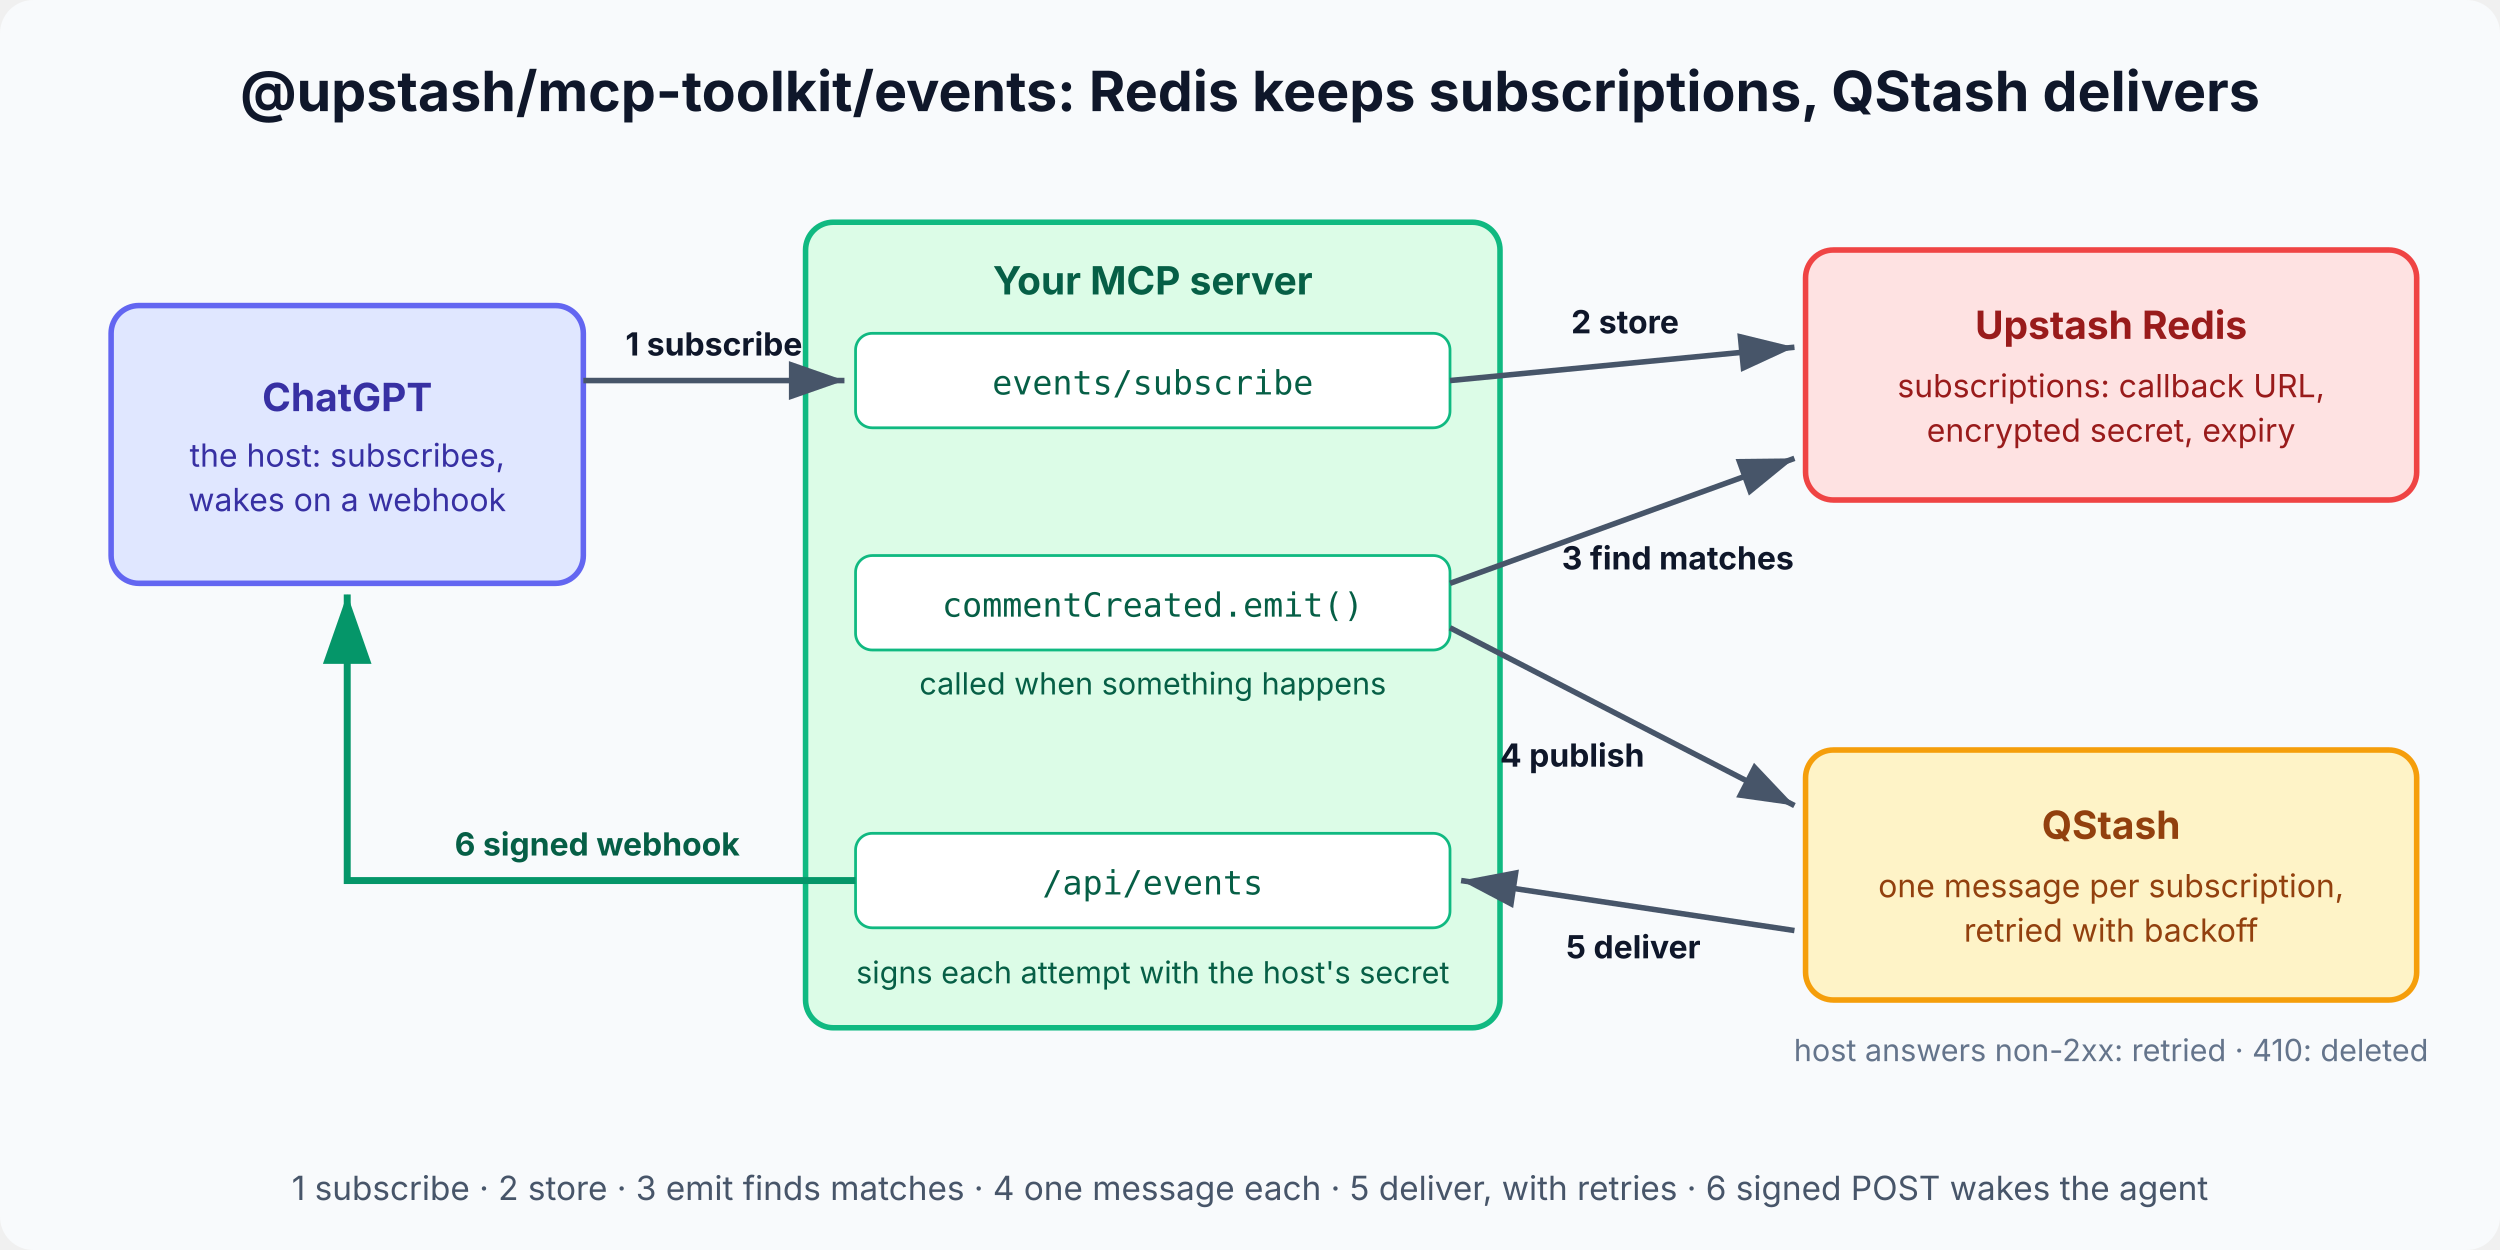
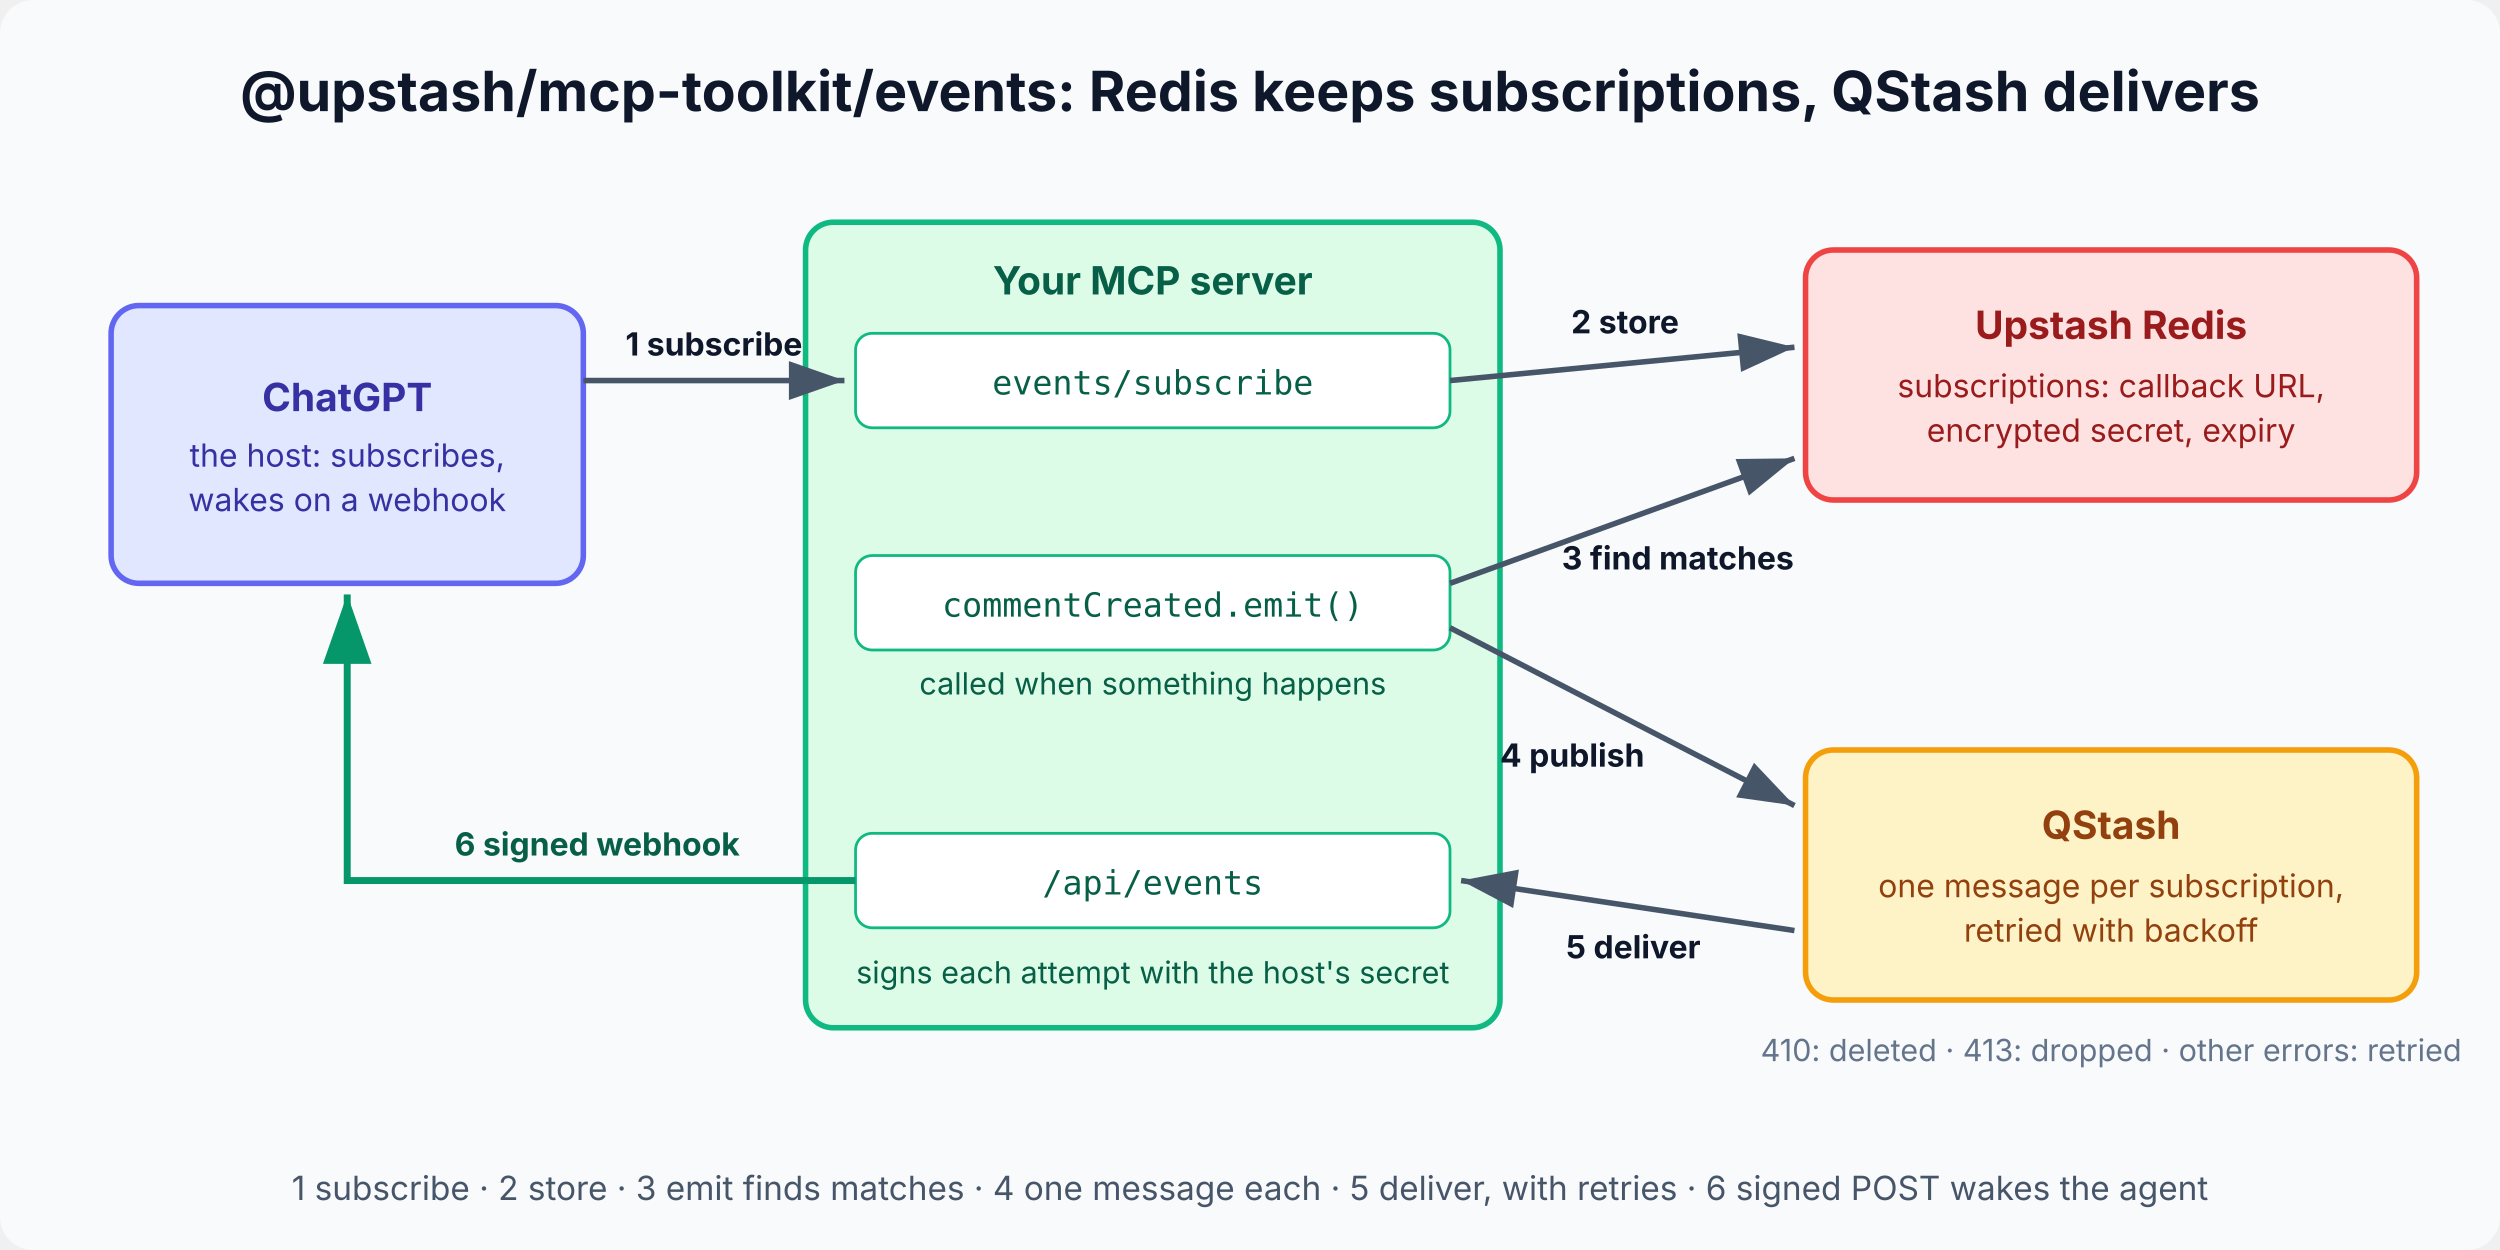
<svg xmlns="http://www.w3.org/2000/svg" width="900" height="450" viewBox="0 0 900 450">
  <defs>
    <marker id="a" markerWidth="10" markerHeight="7" refX="10" refY="3.5" orient="auto">
      <polygon points="0 0, 10 3.5, 0 7" fill="#475569" />
    </marker>
    <marker id="g" markerWidth="10" markerHeight="7" refX="10" refY="3.5" orient="auto">
      <polygon points="0 0, 10 3.5, 0 7" fill="#059669" />
    </marker>
  </defs>
  <rect width="900" height="450" fill="#f8fafc" rx="12" />
  <g font-family="Inter, system-ui, sans-serif">
    <text x="450" y="40" text-anchor="middle" font-size="20" font-weight="700" fill="#0f172a">@upstash/mcp-toolkit/events: Redis keeps subscriptions, QStash delivers</text>
    <rect x="40" y="110" width="170" height="100" rx="10" fill="#e0e7ff" stroke="#6366f1" stroke-width="2" />
    <text x="125" y="148" text-anchor="middle" font-size="14" font-weight="700" fill="#3730a3">ChatGPT</text>
    <text x="125" y="168" text-anchor="middle" font-size="11.5" fill="#3730a3">the host: subscribes,</text>
    <text x="125" y="184" text-anchor="middle" font-size="11.5" fill="#3730a3">wakes on a webhook</text>
    <rect x="290" y="80" width="250" height="290" rx="10" fill="#dcfce7" stroke="#10b981" stroke-width="2" />
    <text x="415" y="106" text-anchor="middle" font-size="14" font-weight="700" fill="#065f46">Your MCP server</text>
    <rect x="308" y="120" width="214" height="34" rx="6" fill="#ffffff" stroke="#10b981" />
    <text x="415" y="142" text-anchor="middle" font-size="12" font-family="ui-monospace, monospace" fill="#065f46">events/subscribe</text>
    <rect x="308" y="200" width="214" height="34" rx="6" fill="#ffffff" stroke="#10b981" />
    <text x="415" y="222" text-anchor="middle" font-size="12" font-family="ui-monospace, monospace" fill="#065f46">commentCreated.emit()</text>
    <text x="415" y="250" text-anchor="middle" font-size="11" fill="#065f46">called when something happens</text>
    <rect x="308" y="300" width="214" height="34" rx="6" fill="#ffffff" stroke="#10b981" />
    <text x="415" y="322" text-anchor="middle" font-size="12" font-family="ui-monospace, monospace" fill="#065f46">/api/events</text>
    <text x="415" y="354" text-anchor="middle" font-size="11" fill="#065f46">signs each attempt with the host's secret</text>
    <rect x="650" y="90" width="220" height="90" rx="10" fill="#fee2e2" stroke="#ef4444" stroke-width="2" />
    <text x="760" y="122" text-anchor="middle" font-size="14" font-weight="700" fill="#991b1b">Upstash Redis</text>
    <text x="760" y="143" text-anchor="middle" font-size="11.5" fill="#991b1b">subscriptions: callback URL,</text>
    <text x="760" y="159" text-anchor="middle" font-size="11.5" fill="#991b1b">encrypted secret, expiry</text>
    <rect x="650" y="270" width="220" height="90" rx="10" fill="#fef3c7" stroke="#f59e0b" stroke-width="2" />
    <text x="760" y="302" text-anchor="middle" font-size="14" font-weight="700" fill="#92400e">QStash</text>
    <text x="760" y="323" text-anchor="middle" font-size="11.5" fill="#92400e">one message per subscription,</text>
    <text x="760" y="339" text-anchor="middle" font-size="11.5" fill="#92400e">retried with backoff</text>
    <line x1="210" y1="137" x2="304" y2="137" stroke="#475569" stroke-width="2" marker-end="url(#a)" />
    <text x="257" y="128" text-anchor="middle" font-size="11.5" font-weight="700" fill="#0f172a">1 subscribe</text>
    <line x1="522" y1="137" x2="646" y2="125" stroke="#475569" stroke-width="2" marker-end="url(#a)" />
    <text x="585" y="120" text-anchor="middle" font-size="11.5" font-weight="700" fill="#0f172a">2 store</text>
    <line x1="522" y1="210" x2="646" y2="165" stroke="#475569" stroke-width="2" marker-end="url(#a)" />
    <text x="604" y="205" text-anchor="middle" font-size="11.5" font-weight="700" fill="#0f172a">3 find matches</text>
    <line x1="522" y1="226" x2="646" y2="290" stroke="#475569" stroke-width="2" marker-end="url(#a)" />
    <text x="566" y="276" text-anchor="middle" font-size="11.5" font-weight="700" fill="#0f172a">4 publish</text>
    <line x1="646" y1="335" x2="526" y2="317" stroke="#475569" stroke-width="2" marker-end="url(#a)" />
    <text x="588" y="345" text-anchor="middle" font-size="11.5" font-weight="700" fill="#0f172a">5 deliver</text>
    <polyline points="308,317 125,317 125,214" fill="none" stroke="#059669" stroke-width="2.5" marker-end="url(#g)" />
    <text x="215" y="308" text-anchor="middle" font-size="11.5" font-weight="700" fill="#065f46">6 signed webhook</text>
-     <text x="760" y="382" text-anchor="middle" font-size="11" fill="#64748b">host answers non-2xx: retried · 410: deleted</text>
+     <text x="760" y="382" text-anchor="middle" font-size="11" fill="#64748b">410: deleted · 413: dropped · other errors: retried</text>
    <text x="450" y="432" text-anchor="middle" font-size="12" fill="#475569">1 subscribe · 2 store · 3 emit finds matches · 4 one message each · 5 deliver, with retries · 6 signed POST wakes the agent</text>
  </g>
</svg>
